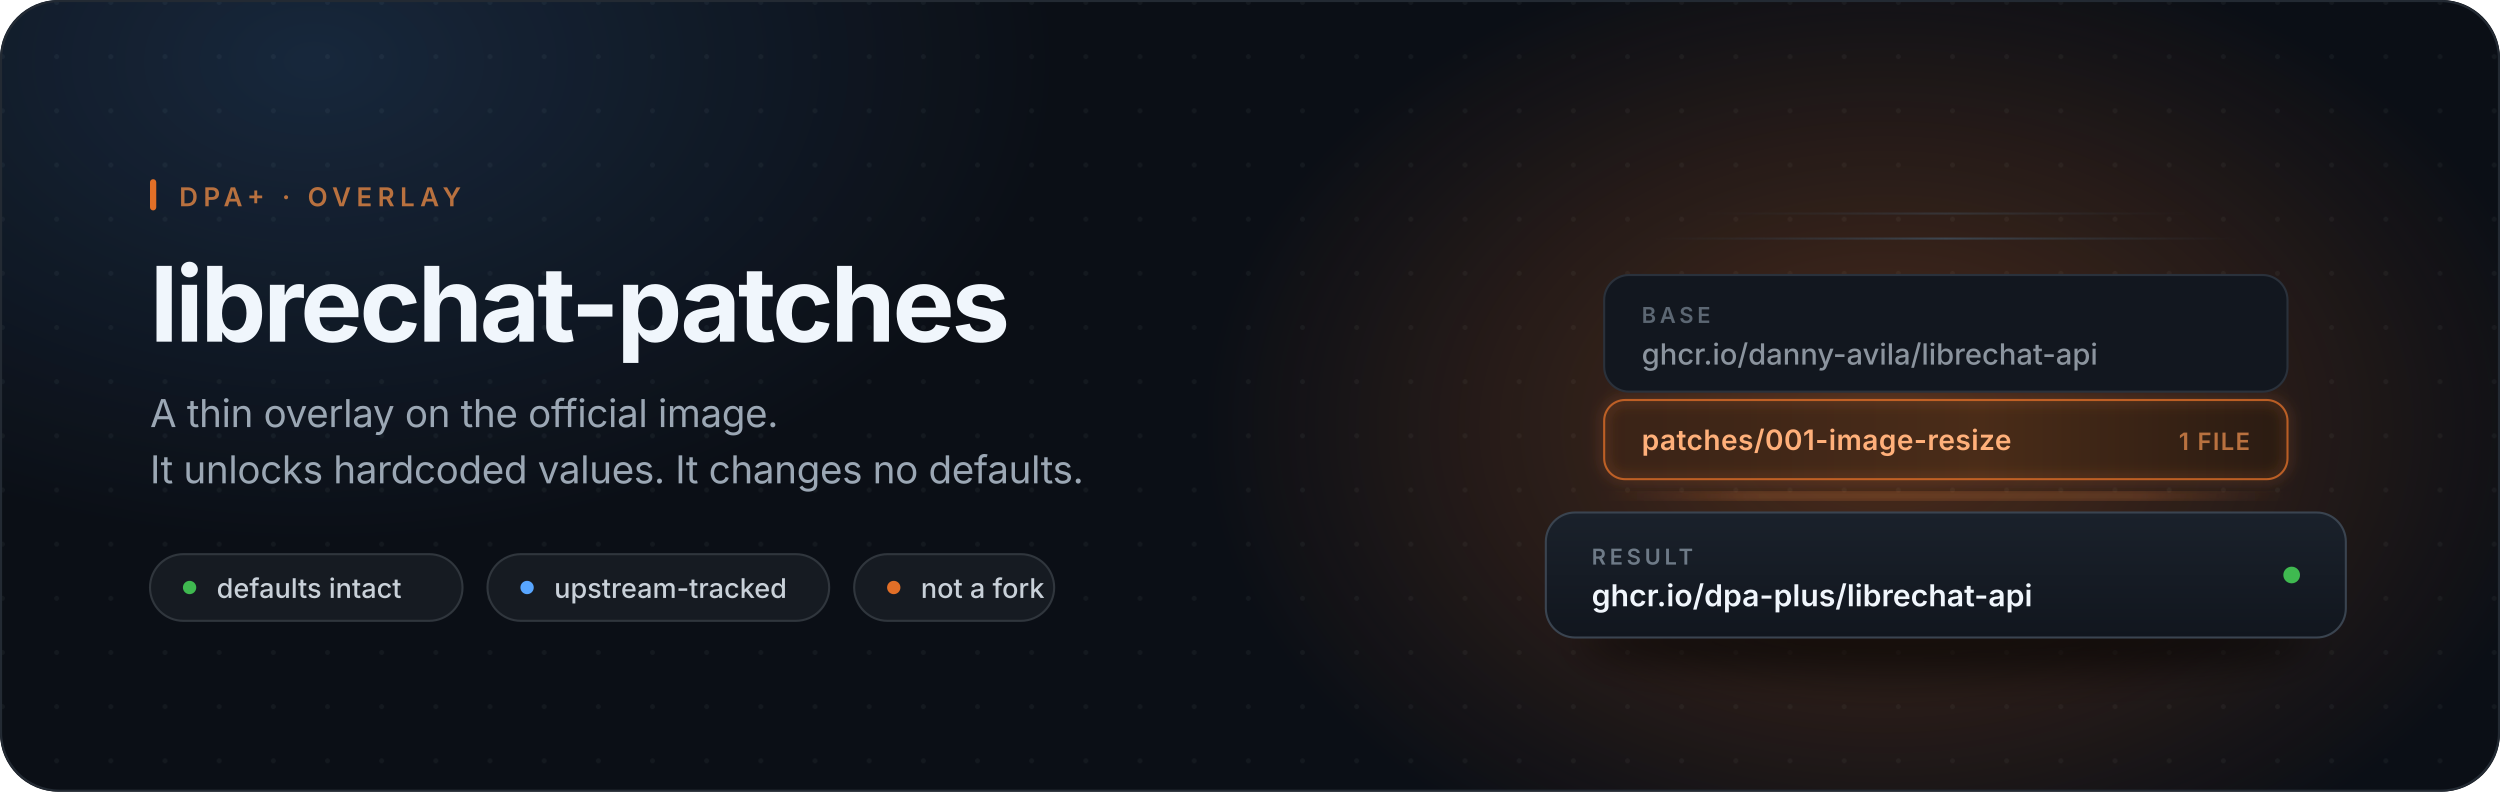
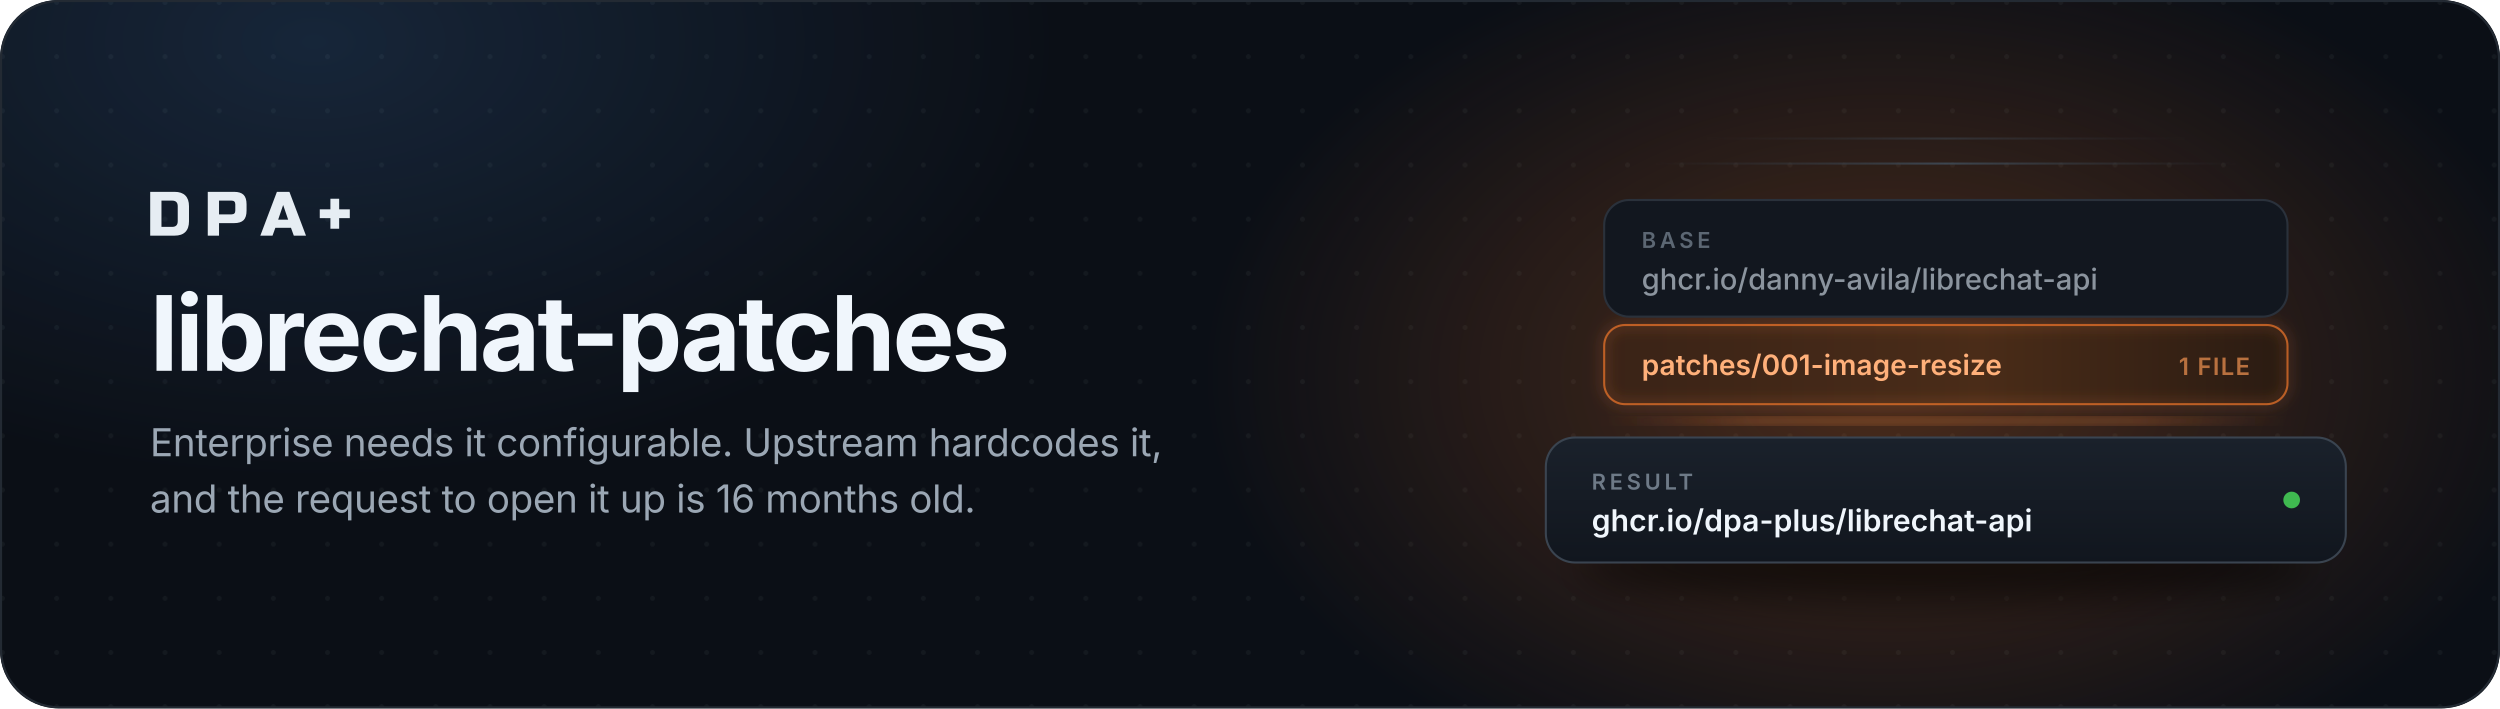
- <svg xmlns="http://www.w3.org/2000/svg" width="1200" height="380" viewBox="0 0 1200 380" fill="none">
+ <svg xmlns="http://www.w3.org/2000/svg" width="1200" height="340" viewBox="0 0 1200 340" fill="none">
  <defs>
    <clipPath id="round">
-       <rect width="1200" height="380" rx="28" />
+       <rect width="1200" height="340" rx="28" />
    </clipPath>
    <radialGradient id="glowOrange" cx="0.5" cy="0.5" r="0.5">
      <stop offset="0%" stop-color="#E26F27" stop-opacity="0.30" />
      <stop offset="100%" stop-color="#E26F27" stop-opacity="0" />
    </radialGradient>
    <radialGradient id="glowBlue" cx="0.5" cy="0.5" r="0.5">
-       <stop offset="0%" stop-color="#58A6FF" stop-opacity="0.16" />
+       <stop offset="0%" stop-color="#58A6FF" stop-opacity="0.15" />
      <stop offset="100%" stop-color="#58A6FF" stop-opacity="0" />
    </radialGradient>
    <linearGradient id="plateBase" x1="0" y1="0" x2="0" y2="1">
      <stop offset="0%" stop-color="#1A212B" />
      <stop offset="100%" stop-color="#11161E" />
    </linearGradient>
    <linearGradient id="plateTop" x1="0" y1="0" x2="1" y2="0">
      <stop offset="0%" stop-color="#3A2317" />
      <stop offset="55%" stop-color="#4A2C18" />
      <stop offset="100%" stop-color="#2A1B12" />
    </linearGradient>
    <linearGradient id="seam" x1="0" y1="0" x2="1" y2="0">
      <stop offset="0%" stop-color="#E26F27" stop-opacity="0" />
-       <stop offset="22%" stop-color="#FF8C43" stop-opacity="1" />
-       <stop offset="78%" stop-color="#FF8C43" stop-opacity="1" />
+       <stop offset="22%" stop-color="#FF8C43" />
+       <stop offset="78%" stop-color="#FF8C43" />
      <stop offset="100%" stop-color="#E26F27" stop-opacity="0" />
    </linearGradient>
    <linearGradient id="hair" x1="0" y1="0" x2="1" y2="0">
      <stop offset="0%" stop-color="#30363D" stop-opacity="0" />
-       <stop offset="50%" stop-color="#3D4650" stop-opacity="1" />
+       <stop offset="50%" stop-color="#3D4650" />
      <stop offset="100%" stop-color="#30363D" stop-opacity="0" />
    </linearGradient>
    <pattern id="dots" width="26" height="26" patternUnits="userSpaceOnUse">
      <circle cx="1.2" cy="1.2" r="1.2" fill="#8B949E" fill-opacity="0.075" />
    </pattern>
    <filter id="soft" x="-60%" y="-60%" width="220%" height="220%">
      <feGaussianBlur stdDeviation="9" />
    </filter>
    <filter id="softer" x="-60%" y="-60%" width="220%" height="220%">
      <feGaussianBlur stdDeviation="3" />
    </filter>
  </defs>
  <g clip-path="url(#round)" font-family="Inter, ui-sans-serif, -apple-system, 'Segoe UI', Helvetica, Arial, sans-serif">
-     <rect width="1200" height="380" fill="#0B0F16" />
-     <rect width="1200" height="380" fill="url(#dots)" />
-     <ellipse cx="905" cy="205" rx="330" ry="235" fill="url(#glowOrange)" />
-     <ellipse cx="150" cy="30" rx="360" ry="230" fill="url(#glowBlue)" />
-     <g transform="translate(72,0)">
-       <rect x="0" y="86" width="3" height="15" rx="1.5" fill="#E26F27" />
-       <text x="14" y="99" fill="#B9713F" font-size="12.5" font-weight="600" letter-spacing="2.6">DPA+ · OVERLAY</text>
-       <text x="0" y="164" fill="#F0F6FC" font-size="50" font-weight="700" letter-spacing="-1.4">librechat-patches</text>
-       <text x="0" y="205" fill="#9BA7B4" font-size="18.5" letter-spacing="-0.15">A thin overlay on the official image.</text>
-       <text x="0" y="232" fill="#9BA7B4" font-size="18.5" letter-spacing="-0.15">It unlocks hardcoded values. It changes no defaults.</text>
-       <g transform="translate(0,266)">
+     <rect width="1200" height="340" fill="#0B0F16" />
+     <rect width="1200" height="340" fill="url(#dots)" />
+     <ellipse cx="905" cy="180" rx="330" ry="215" fill="url(#glowOrange)" />
+     <ellipse cx="150" cy="20" rx="360" ry="210" fill="url(#glowBlue)" />
+     <g>
+       <g transform="translate(52.05,85.40) scale(0.15)" fill="#E6EDF3">
        <g>
-           <rect x="0" y="0" width="150" height="32" rx="16" fill="#161B22" stroke="#30363D" />
-           <circle cx="19" cy="16" r="3.2" fill="#3FB950" />
-           <text x="32" y="21" fill="#C9D1D9" font-size="13" font-weight="500">defaults intact</text>
+           <g transform="translate(121.6344, 184.728)">
+             <g>
+               <path d="M 90.094 -140.156 C 105.176 -140.156 116.625 -136.25 124.438 -128.438 C 132.25 -120.633 136.156 -109.191 136.156 -94.109 L 136.156 -46.047 C 136.156 -30.961 132.25 -19.516 124.438 -11.703 C 116.625 -3.898 105.176 0 90.094 0 L 12.016 0 L 12.016 -140.156 Z M 100.109 -94.109 C 100.109 -106.117 94.102 -112.125 82.094 -112.125 L 48.047 -112.125 L 48.047 -28.031 L 82.094 -28.031 C 94.102 -28.031 100.109 -34.035 100.109 -46.047 Z M 100.109 -94.109 " />
+             </g>
+           </g>
        </g>
-         <g transform="translate(162,0)">
-           <rect x="0" y="0" width="164" height="32" rx="16" fill="#161B22" stroke="#30363D" />
-           <circle cx="19" cy="16" r="3.2" fill="#58A6FF" />
-           <text x="32" y="21" fill="#C9D1D9" font-size="13" font-weight="500">upstream-tracked</text>
+         <g>
+           <g transform="translate(305.8366, 184.728)">
+             <g>
+               <path d="M 12.016 -140.156 L 96.109 -140.156 C 110.117 -140.156 120.297 -136.984 126.641 -130.641 C 132.984 -124.297 136.156 -114.117 136.156 -100.109 L 136.156 -80.094 C 136.156 -66.07 132.984 -55.891 126.641 -49.547 C 120.297 -43.211 110.117 -40.047 96.109 -40.047 L 48.047 -40.047 L 48.047 0 L 12.016 0 Z M 100.109 -100.109 C 100.109 -108.117 96.102 -112.125 88.094 -112.125 L 48.047 -112.125 L 48.047 -68.078 L 88.094 -68.078 C 96.102 -68.078 100.109 -72.082 100.109 -80.094 Z M 100.109 -100.109 " />
+             </g>
+           </g>
        </g>
-         <g transform="translate(338,0)">
-           <rect x="0" y="0" width="96" height="32" rx="16" fill="#161B22" stroke="#30363D" />
-           <circle cx="19" cy="16" r="3.2" fill="#E26F27" />
-           <text x="32" y="21" fill="#C9D1D9" font-size="13" font-weight="500">not a fork</text>
+         <g>
+           <g transform="translate(488.0365, 184.728)">
+             <g>
+               <path d="M 37.047 0 L -2 0 L 51.062 -140.156 L 91.094 -140.156 L 144.156 0 L 105.109 0 L 96.109 -25.031 L 46.047 -25.031 Z M 55.062 -51.062 L 87.094 -51.062 L 71.078 -98.109 Z M 55.062 -51.062 " />
+             </g>
+           </g>
+         </g>
+         <g>
+           <g transform="translate(670.2365, 184.728)">
+             <g>
+               <path d="M 68.078 -84.094 L 102.109 -84.094 L 102.109 -56.062 L 68.078 -56.062 L 68.078 -22.031 L 40.047 -22.031 L 40.047 -56.062 L 6 -56.062 L 6 -84.094 L 40.047 -84.094 L 40.047 -118.125 L 68.078 -118.125 Z M 68.078 -84.094 " />
+             </g>
+           </g>
        </g>
      </g>
+       <text x="72" y="178" fill="#F0F6FC" font-size="50" font-weight="700" letter-spacing="-1.4">librechat-patches</text>
+       <text x="72" y="219" fill="#9BA7B4" font-size="18.5" letter-spacing="-0.15">Enterprise needs it configurable. Upstream hardcodes it,</text>
+       <text x="72" y="246" fill="#9BA7B4" font-size="18.5" letter-spacing="-0.15">and the request to open it up is 16 months old.</text>
    </g>
-     <g transform="translate(742,96)">
+     <g transform="translate(742,60)">
      <ellipse cx="192" cy="212" rx="176" ry="16" fill="#000000" fill-opacity="0.55" filter="url(#soft)" />
      <g transform="translate(0,150)">
        <rect x="0" y="0" width="384" height="60" rx="14" fill="url(#plateBase)" stroke="#3A4450" />
        <text x="22" y="25" fill="#6E7A87" font-size="10.5" font-weight="600" letter-spacing="1.8">RESULT</text>
        <text x="22" y="45" fill="#F0F6FC" font-size="14.5" font-weight="600">ghcr.io/dpa-plus/librechat-api</text>
        <circle cx="358" cy="30" r="4" fill="#3FB950" />
      </g>
      <g transform="translate(28,96)">
        <rect x="0" y="0" width="328" height="38" rx="10" fill="url(#plateTop)" stroke="#E26F27" stroke-opacity="0.75" />
        <rect x="0" y="0" width="328" height="38" rx="10" fill="none" stroke="#FF8C43" stroke-opacity="0.22" stroke-width="3" filter="url(#softer)" />
-         <text x="18" y="24" fill="#FFB07A" font-size="13.5" font-weight="600" letter-spacing="0.2">patches/001-image-resize</text>
+         <text x="18" y="24" fill="#FFB07A" font-size="13.5" font-weight="600">patches/001-image-resize</text>
        <text x="310" y="24" text-anchor="end" fill="#B9713F" font-size="11.5" font-weight="600" letter-spacing="0.6">1 FILE</text>
      </g>
      <rect x="28" y="141" width="328" height="2" rx="1" fill="url(#seam)" filter="url(#softer)" />
      <g transform="translate(28,36)">
        <rect x="0" y="0" width="328" height="56" rx="12" fill="#12171F" stroke="#2A313B" />
        <text x="18" y="23" fill="#5C6773" font-size="10.5" font-weight="600" letter-spacing="1.8">BASE</text>
        <text x="18" y="43" fill="#8B949E" font-size="14" font-weight="500">ghcr.io/danny-avila/librechat-api</text>
      </g>
      <rect x="52" y="18" width="280" height="1" fill="url(#hair)" />
      <rect x="76" y="6" width="232" height="1" fill="url(#hair)" opacity="0.55" />
    </g>
-     <rect x="0.5" y="0.5" width="1199" height="379" rx="28" fill="none" stroke="#232A33" />
+     <rect x="0.5" y="0.5" width="1199" height="339" rx="28" fill="none" stroke="#232A33" />
  </g>
</svg>
